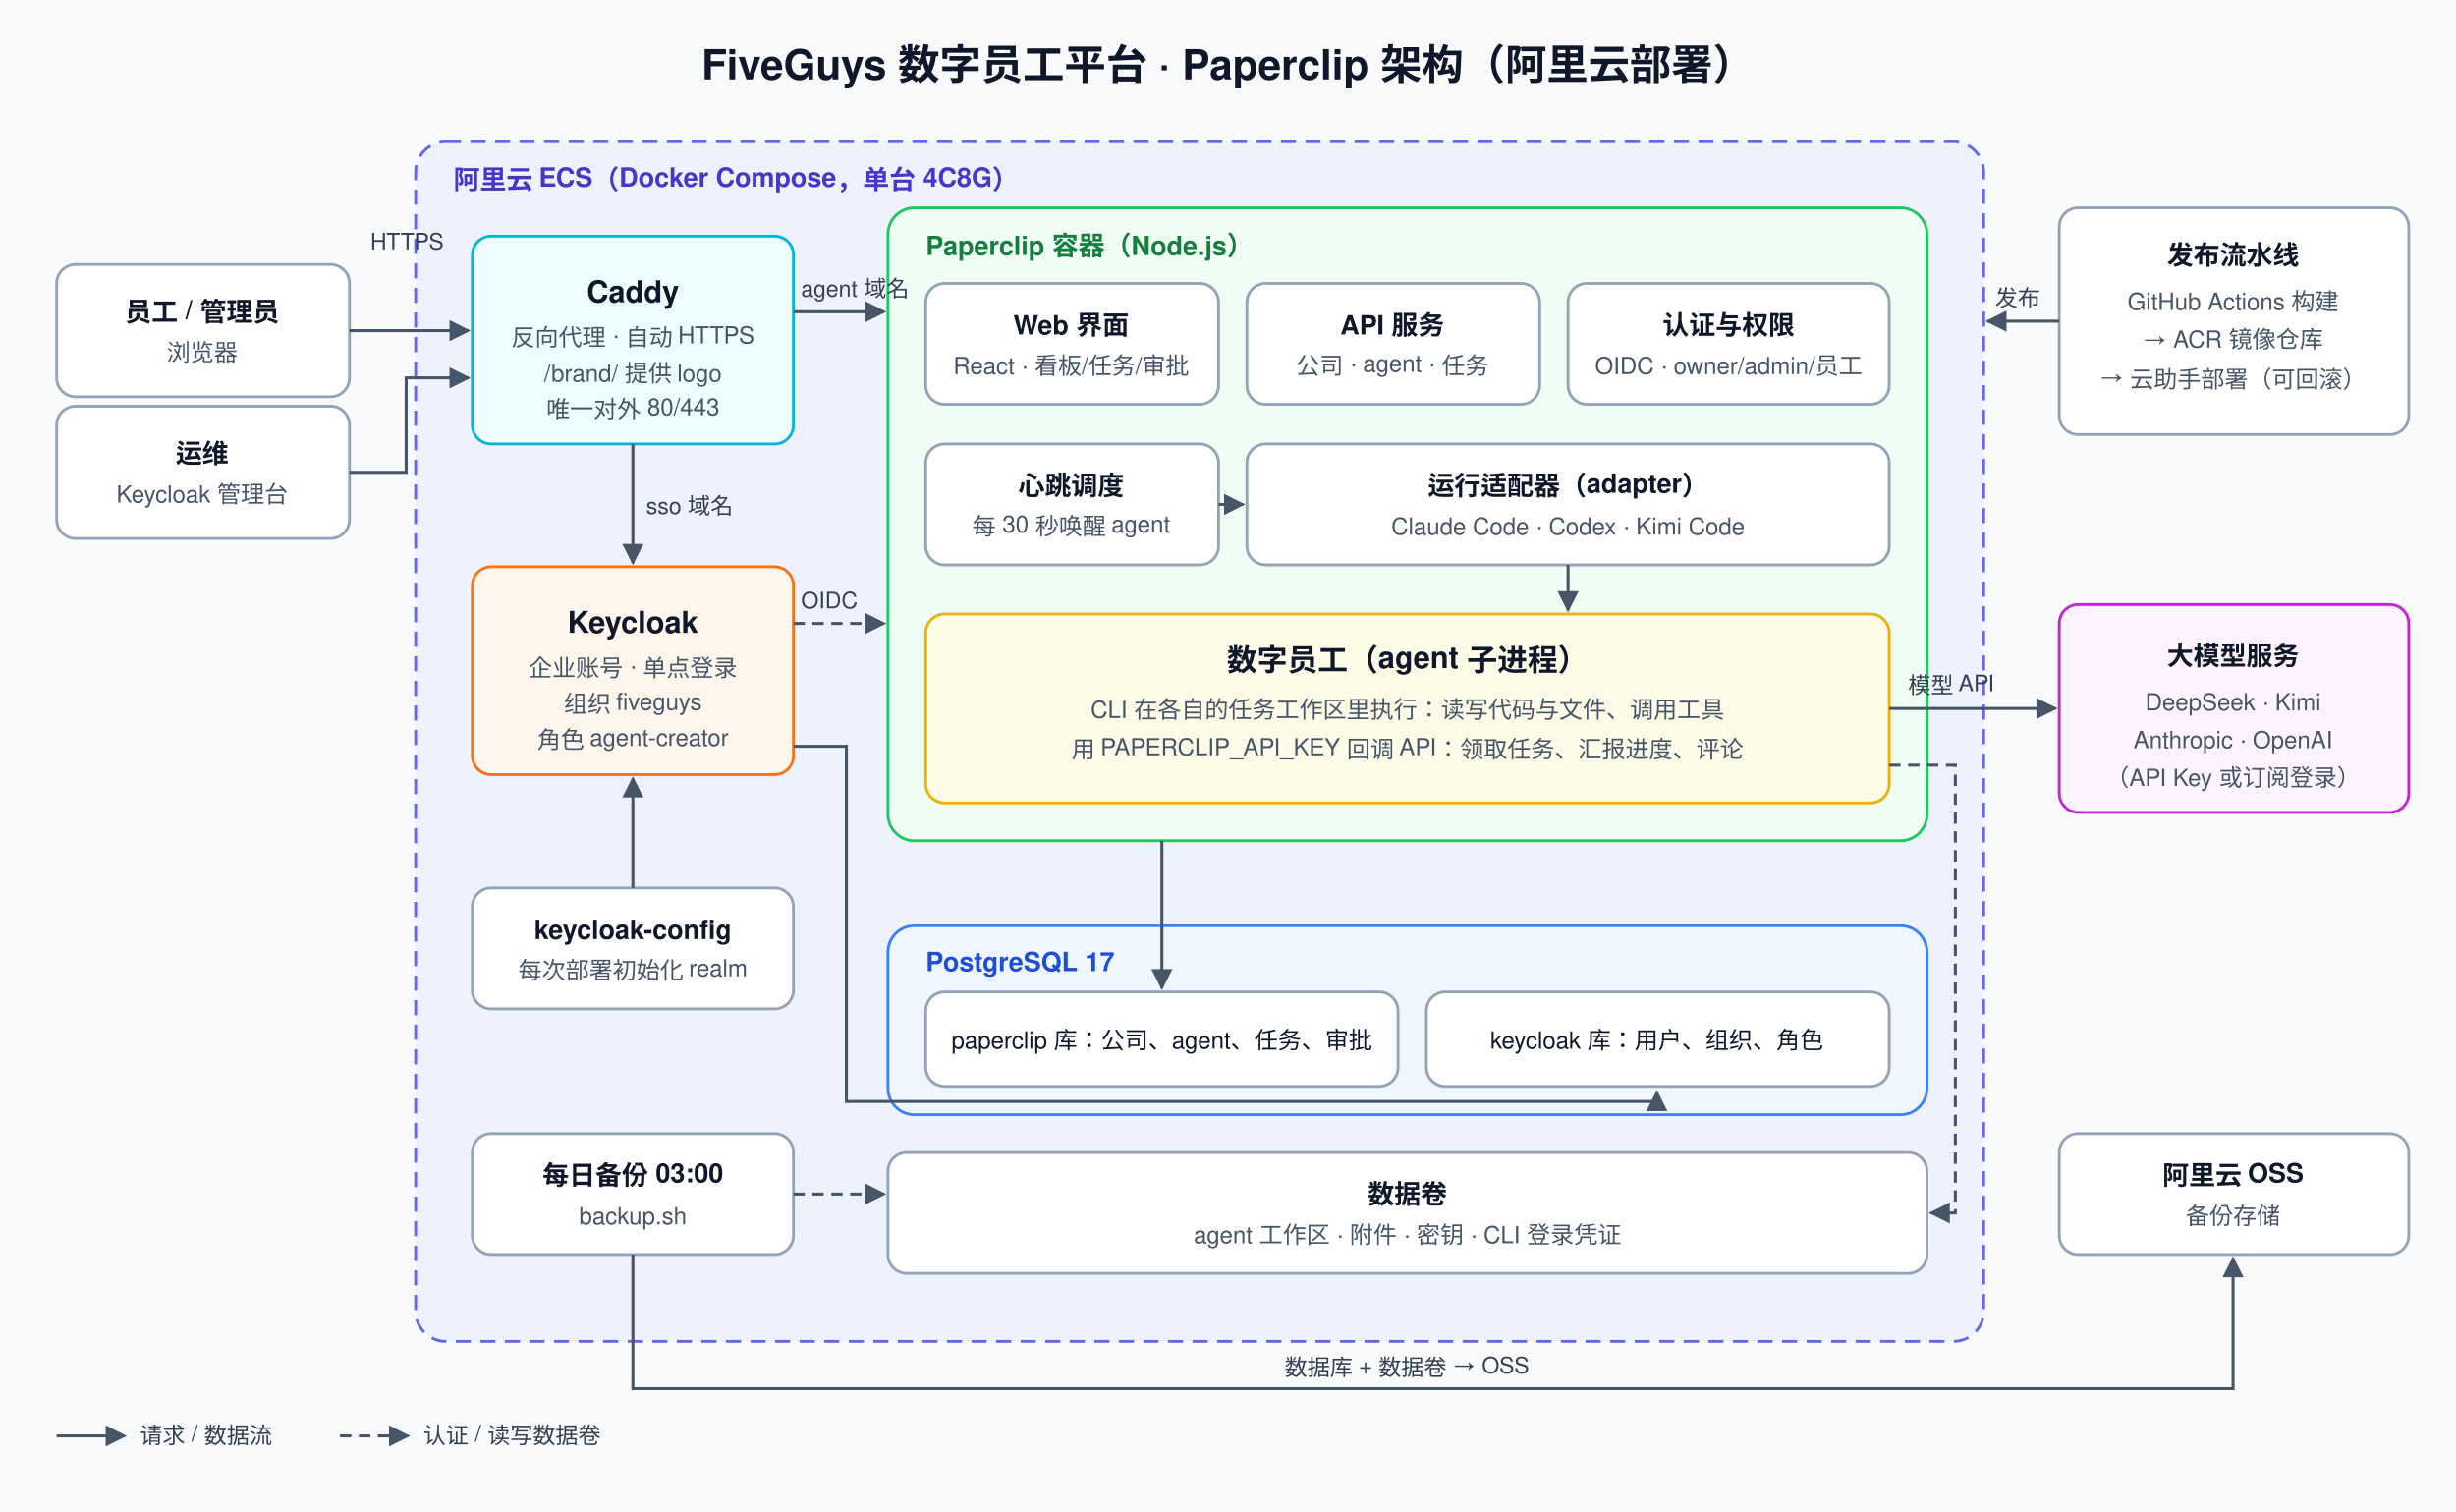
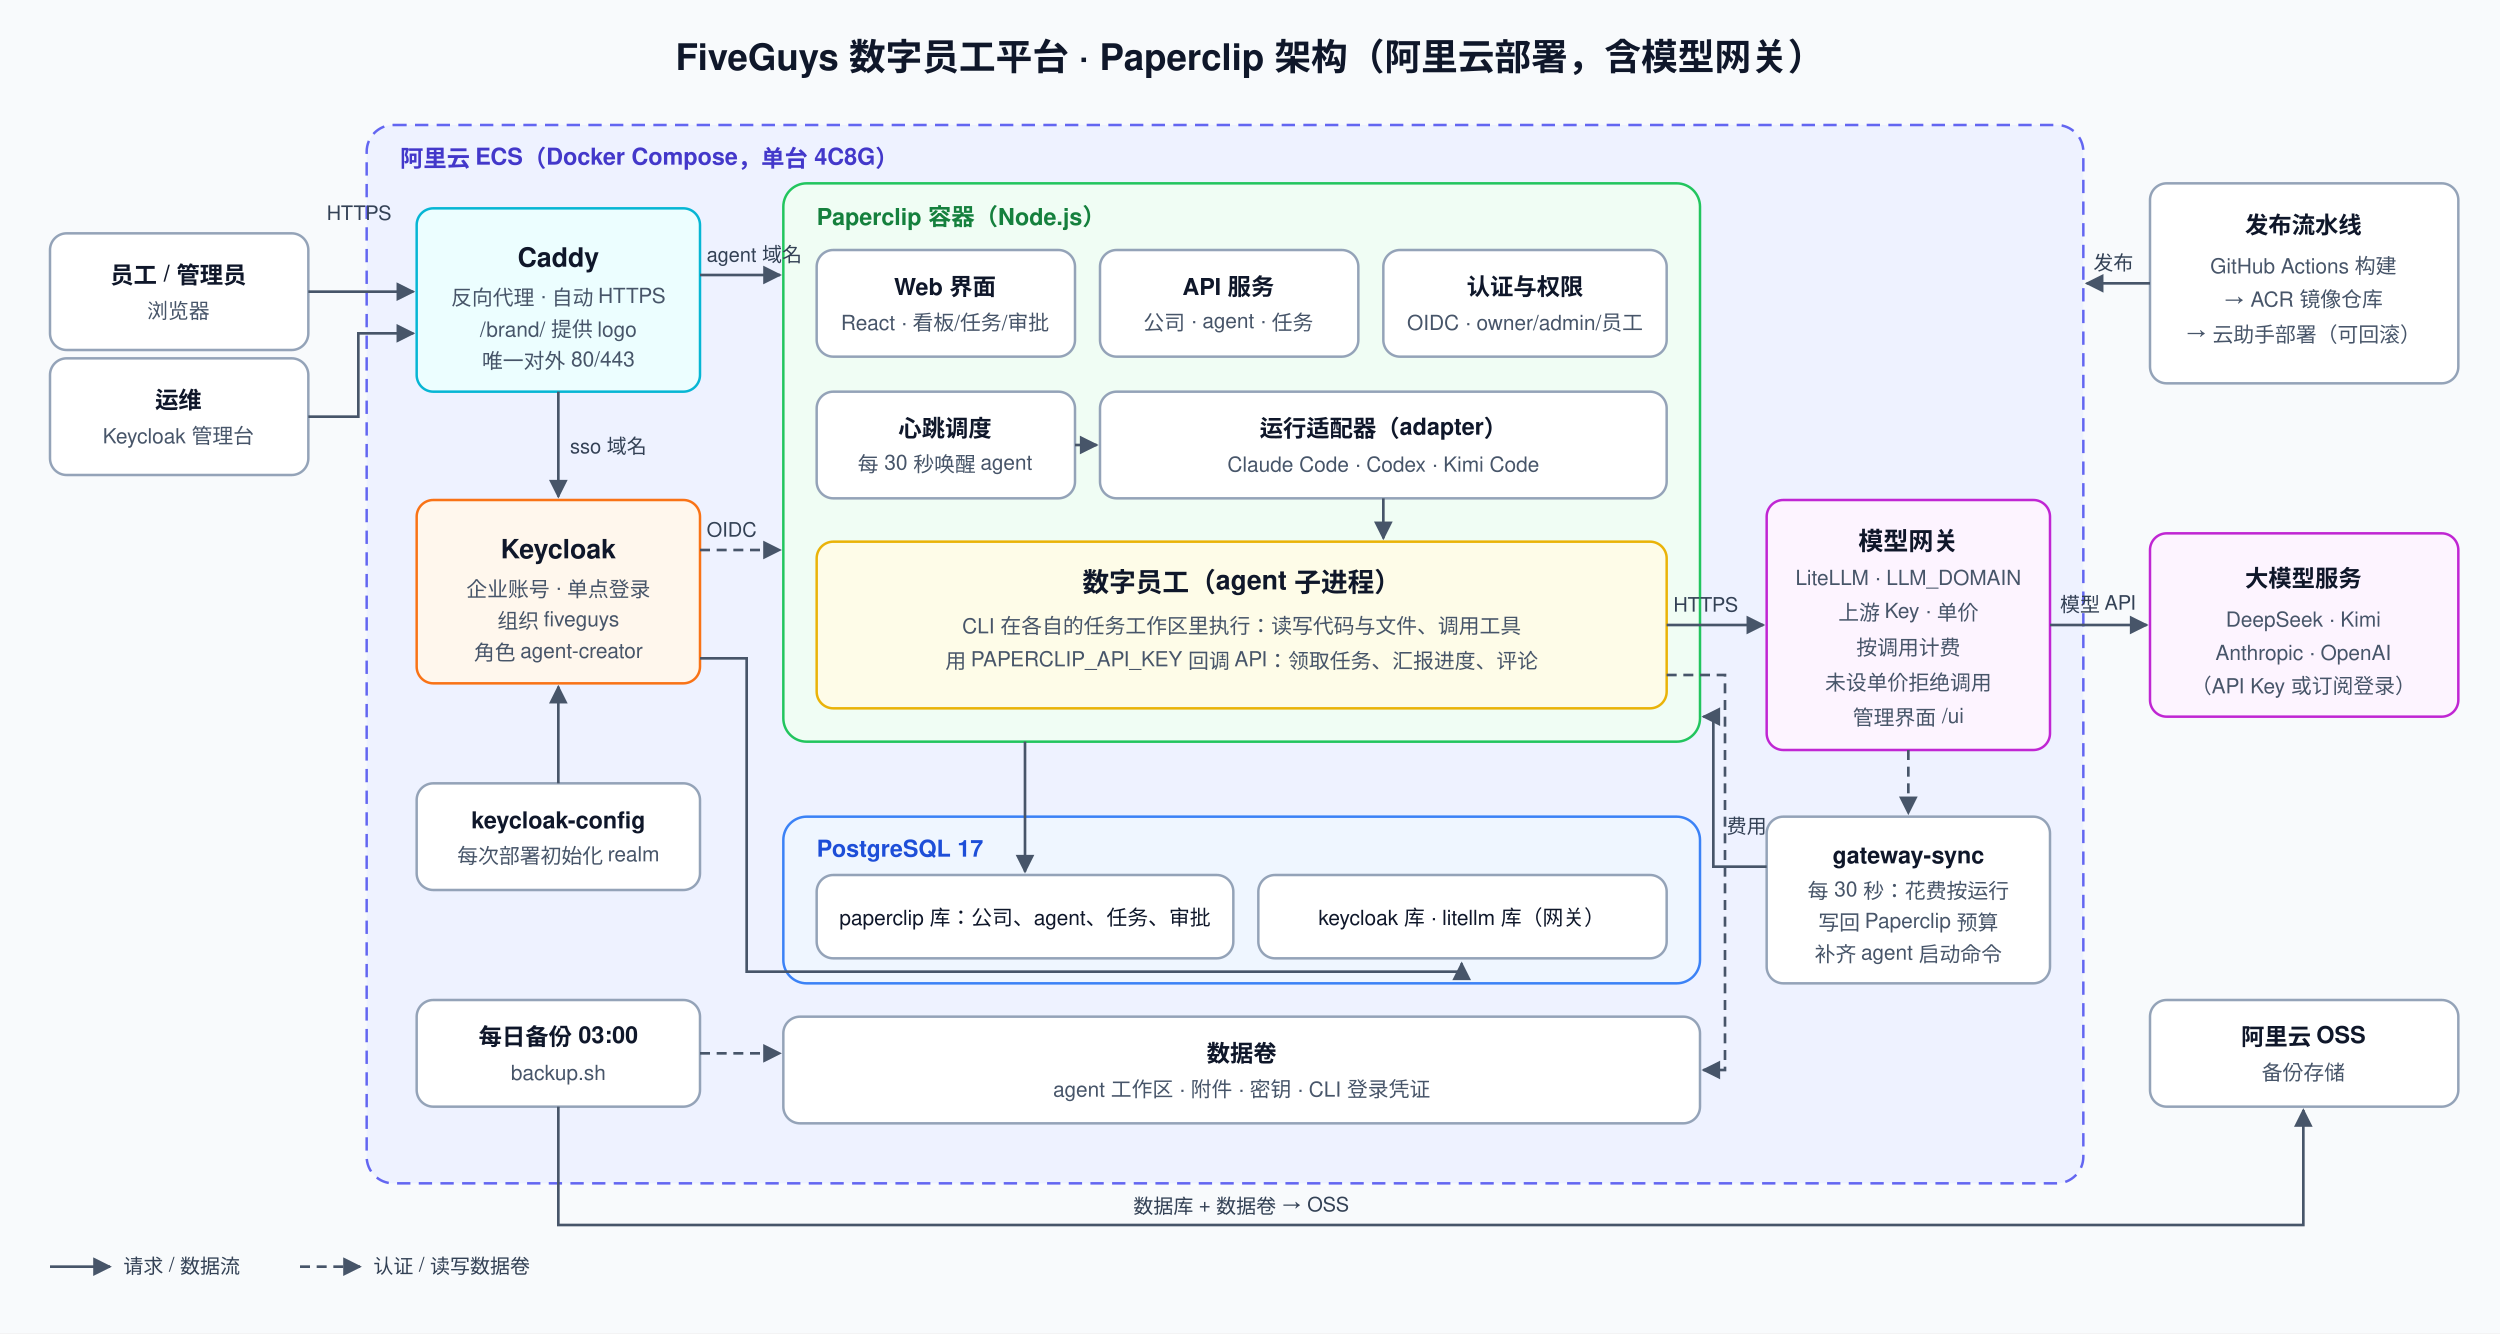
- <svg xmlns="http://www.w3.org/2000/svg" viewBox="0 0 1300 800" width="1300" height="800" font-family="PingFang SC, Microsoft YaHei, Helvetica, Arial, sans-serif">
+ <svg xmlns="http://www.w3.org/2000/svg" viewBox="0 0 1500 800" width="1500" height="800" font-family="PingFang SC, Microsoft YaHei, Helvetica, Arial, sans-serif">
  <defs>
    <marker id="a" viewBox="0 0 10 10" refX="9" refY="5" markerWidth="7" markerHeight="7" orient="auto-start-reverse">
      <path d="M0 0 L10 5 L0 10 z" fill="#475569" />
    </marker>
    <style>
      .box { fill: #fff; stroke: #94a3b8; stroke-width: 1.5; rx: 10; }
      .t { font-size: 16px; font-weight: 600; fill: #0f172a; text-anchor: middle; }
      .s { font-size: 12.5px; fill: #475569; text-anchor: middle; }
      .l { font-size: 12px; fill: #334155; }
      .ln { stroke: #475569; stroke-width: 1.6; fill: none; marker-end: url(#a); }
      .dash { stroke-dasharray: 6 4; }
    </style>
  </defs>
-   <rect width="1300" height="800" fill="#f8fafc" />
-   <text x="650" y="42" class="t" style="font-size:22px">FiveGuys 数字员工平台 · Paperclip 架构（阿里云部署）</text>
-   <rect x="220" y="75" width="830" height="635" rx="16" fill="#eef2ff" stroke="#6366f1" stroke-width="1.5" stroke-dasharray="8 5" />
+   <rect width="1500" height="800" fill="#f8fafc" />
+   <text x="750" y="42" class="t" style="font-size:22px">FiveGuys 数字员工平台 · Paperclip 架构（阿里云部署，含模型网关）</text>
+   <rect x="220" y="75" width="1030" height="635" rx="16" fill="#eef2ff" stroke="#6366f1" stroke-width="1.5" stroke-dasharray="8 5" />
  <text x="240" y="100" class="l" style="font-size:14px;font-weight:600;fill:#4338ca">阿里云 ECS（Docker Compose，单台 4C8G）</text>
  <rect x="250" y="125" width="170" height="110" class="box" style="fill:#ecfeff;stroke:#06b6d4" />
  <text x="335" y="160" class="t">Caddy</text>
  <text x="335" y="183" class="s">反向代理 · 自动 HTTPS</text>
  <text x="335" y="202" class="s">/brand/ 提供 logo</text>
  <text x="335" y="221" class="s">唯一对外 80/443</text>
  <rect x="250" y="300" width="170" height="110" class="box" style="fill:#fff7ed;stroke:#f97316" />
  <text x="335" y="335" class="t">Keycloak</text>
  <text x="335" y="358" class="s">企业账号 · 单点登录</text>
  <text x="335" y="377" class="s">组织 fiveguys</text>
  <text x="335" y="396" class="s">角色 agent-creator</text>
  <rect x="250" y="470" width="170" height="64" class="box" />
  <text x="335" y="497" class="t" style="font-size:14px">keycloak-config</text>
  <text x="335" y="518" class="s">每次部署初始化 realm</text>
  <rect x="250" y="600" width="170" height="64" class="box" />
  <text x="335" y="627" class="t" style="font-size:14px">每日备份 03:00</text>
  <text x="335" y="648" class="s">backup.sh</text>
  <rect x="470" y="110" width="550" height="335" rx="14" fill="#f0fdf4" stroke="#22c55e" stroke-width="1.5" />
  <text x="490" y="135" class="l" style="font-size:14px;font-weight:600;fill:#15803d">Paperclip 容器（Node.js）</text>
  <rect x="490" y="150" width="155" height="64" class="box" />
  <text x="567" y="177" class="t" style="font-size:14px">Web 界面</text>
  <text x="567" y="198" class="s">React · 看板/任务/审批</text>
  <rect x="660" y="150" width="155" height="64" class="box" />
  <text x="737" y="177" class="t" style="font-size:14px">API 服务</text>
  <text x="737" y="198" class="s">公司 · agent · 任务</text>
  <rect x="830" y="150" width="170" height="64" class="box" />
  <text x="915" y="177" class="t" style="font-size:14px">认证与权限</text>
  <text x="915" y="198" class="s">OIDC · owner/admin/员工</text>
  <rect x="490" y="235" width="155" height="64" class="box" />
  <text x="567" y="262" class="t" style="font-size:14px">心跳调度</text>
  <text x="567" y="283" class="s">每 30 秒唤醒 agent</text>
  <rect x="660" y="235" width="340" height="64" class="box" />
  <text x="830" y="262" class="t" style="font-size:14px">运行适配器（adapter）</text>
  <text x="830" y="283" class="s">Claude Code · Codex · Kimi Code</text>
  <rect x="490" y="325" width="510" height="100" class="box" style="fill:#fefce8;stroke:#eab308" />
  <text x="745" y="355" class="t">数字员工（agent 子进程）</text>
  <text x="745" y="380" class="s">CLI 在各自的任务工作区里执行：读写代码与文件、调用工具</text>
  <text x="745" y="401" class="s">用 PAPERCLIP_API_KEY 回调 API：领取任务、汇报进度、评论</text>
  <rect x="470" y="490" width="550" height="100" rx="14" fill="#eff6ff" stroke="#3b82f6" stroke-width="1.5" />
  <text x="490" y="514" class="l" style="font-size:14px;font-weight:600;fill:#1d4ed8">PostgreSQL 17</text>
  <rect x="490" y="525" width="250" height="50" class="box" />
  <text x="615" y="555" class="s" style="fill:#0f172a">paperclip 库：公司、agent、任务、审批</text>
  <rect x="755" y="525" width="245" height="50" class="box" />
-   <text x="877" y="555" class="s" style="fill:#0f172a">keycloak 库：用户、组织、角色</text>
+   <text x="877" y="555" class="s" style="fill:#0f172a">keycloak 库 · litellm 库（网关）</text>
  <rect x="470" y="610" width="550" height="64" class="box" />
  <text x="745" y="637" class="t" style="font-size:14px">数据卷</text>
  <text x="745" y="658" class="s">agent 工作区 · 附件 · 密钥 · CLI 登录凭证</text>
  <rect x="30" y="140" width="155" height="70" class="box" />
  <text x="107" y="170" class="t" style="font-size:14px">员工 / 管理员</text>
  <text x="107" y="191" class="s">浏览器</text>
  <rect x="30" y="215" width="155" height="70" class="box" />
  <text x="107" y="245" class="t" style="font-size:14px">运维</text>
  <text x="107" y="266" class="s">Keycloak 管理台</text>
-   <rect x="1090" y="110" width="185" height="120" class="box" />
-   <text x="1182" y="140" class="t" style="font-size:14px">发布流水线</text>
-   <text x="1182" y="164" class="s">GitHub Actions 构建</text>
-   <text x="1182" y="184" class="s">→ ACR 镜像仓库</text>
-   <text x="1182" y="204" class="s">→ 云助手部署（可回滚）</text>
-   <rect x="1090" y="320" width="185" height="110" class="box" style="fill:#fdf4ff;stroke:#c026d3" />
-   <text x="1182" y="352" class="t" style="font-size:14px">大模型服务</text>
-   <text x="1182" y="376" class="s">DeepSeek · Kimi</text>
-   <text x="1182" y="396" class="s">Anthropic · OpenAI</text>
-   <text x="1182" y="416" class="s">（API Key 或订阅登录）</text>
-   <rect x="1090" y="600" width="185" height="64" class="box" />
-   <text x="1182" y="627" class="t" style="font-size:14px">阿里云 OSS</text>
-   <text x="1182" y="648" class="s">备份存储</text>
+   <rect x="1290" y="110" width="185" height="120" class="box" />
+   <text x="1382" y="140" class="t" style="font-size:14px">发布流水线</text>
+   <text x="1382" y="164" class="s">GitHub Actions 构建</text>
+   <text x="1382" y="184" class="s">→ ACR 镜像仓库</text>
+   <text x="1382" y="204" class="s">→ 云助手部署（可回滚）</text>
+   <rect x="1290" y="320" width="185" height="110" class="box" style="fill:#fdf4ff;stroke:#c026d3" />
+   <text x="1382" y="352" class="t" style="font-size:14px">大模型服务</text>
+   <text x="1382" y="376" class="s">DeepSeek · Kimi</text>
+   <text x="1382" y="396" class="s">Anthropic · OpenAI</text>
+   <text x="1382" y="416" class="s">（API Key 或订阅登录）</text>
+   <rect x="1290" y="600" width="185" height="64" class="box" />
+   <text x="1382" y="627" class="t" style="font-size:14px">阿里云 OSS</text>
+   <text x="1382" y="648" class="s">备份存储</text>
  <path d="M185 175 H248" class="ln" />
  <path d="M185 250 H215 V200 H248" class="ln" />
  <text x="196" y="132" class="l">HTTPS</text>
  <path d="M420 165 H468" class="ln" />
  <text x="424" y="157" class="l">agent 域名</text>
  <path d="M335 235 V298" class="ln" />
  <text x="342" y="272" class="l">sso 域名</text>
  <path d="M420 330 H468" class="ln dash" />
  <text x="424" y="322" class="l">OIDC</text>
  <path d="M335 470 V412" class="ln" />
  <path d="M420 395 H448 V583 H877 V578" class="ln" />
  <path d="M645 267 H658" class="ln" />
  <path d="M830 299 V323" class="ln" />
-   <path d="M1000 375 H1088" class="ln" />
-   <text x="1010" y="367" class="l">模型 API</text>
+   <path d="M1000 375 H1058" class="ln" />
+   <text x="1004" y="367" class="l">HTTPS</text>
  <path d="M615 445 V523" class="ln" />
  <path d="M1000 405 H1035 V642 H1022" class="ln dash" />
-   <path d="M1090 170 H1052" class="ln" />
-   <text x="1056" y="162" class="l">发布</text>
+   <path d="M1290 170 H1252" class="ln" />
+   <text x="1256" y="162" class="l">发布</text>
  <path d="M420 632 H468" class="ln dash" />
-   <path d="M335 664 V735 H1182 V666" class="ln" />
+   <path d="M335 664 V735 H1382 V666" class="ln" />
  <text x="680" y="728" class="l">数据库 + 数据卷 → OSS</text>
+   <rect x="1060" y="300" width="170" height="150" class="box" style="fill:#fdf4ff;stroke:#c026d3" />
+   <text x="1145" y="330" class="t" style="font-size:15px">模型网关</text>
+   <text x="1145" y="351" class="s">LiteLLM · LLM_DOMAIN</text>
+   <text x="1145" y="372" class="s">上游 Key · 单价</text>
+   <text x="1145" y="393" class="s">按调用计费</text>
+   <text x="1145" y="414" class="s">未设单价拒绝调用</text>
+   <text x="1145" y="435" class="s">管理界面 /ui</text>
+   <rect x="1060" y="490" width="170" height="100" class="box" />
+   <text x="1145" y="518" class="t" style="font-size:14px">gateway-sync</text>
+   <text x="1145" y="539" class="s">每 30 秒：花费按运行</text>
+   <text x="1145" y="558" class="s">写回 Paperclip 预算</text>
+   <text x="1145" y="577" class="s">补齐 agent 启动命令</text>
+   <path d="M1230 375 H1288" class="ln" />
+   <text x="1236" y="367" class="l">模型 API</text>
+   <path d="M1145 450 V488" class="ln dash" />
+   <path d="M1060 520 H1028 V430 H1022" class="ln" />
+   <text x="1036" y="500" class="l">费用</text>
  <g transform="translate(30,760)">
    <line x1="0" y1="0" x2="36" y2="0" class="ln" />
    <text x="44" y="4" class="l">请求 / 数据流</text>
    <line x1="150" y1="0" x2="186" y2="0" class="ln dash" />
    <text x="194" y="4" class="l">认证 / 读写数据卷</text>
  </g>
</svg>
